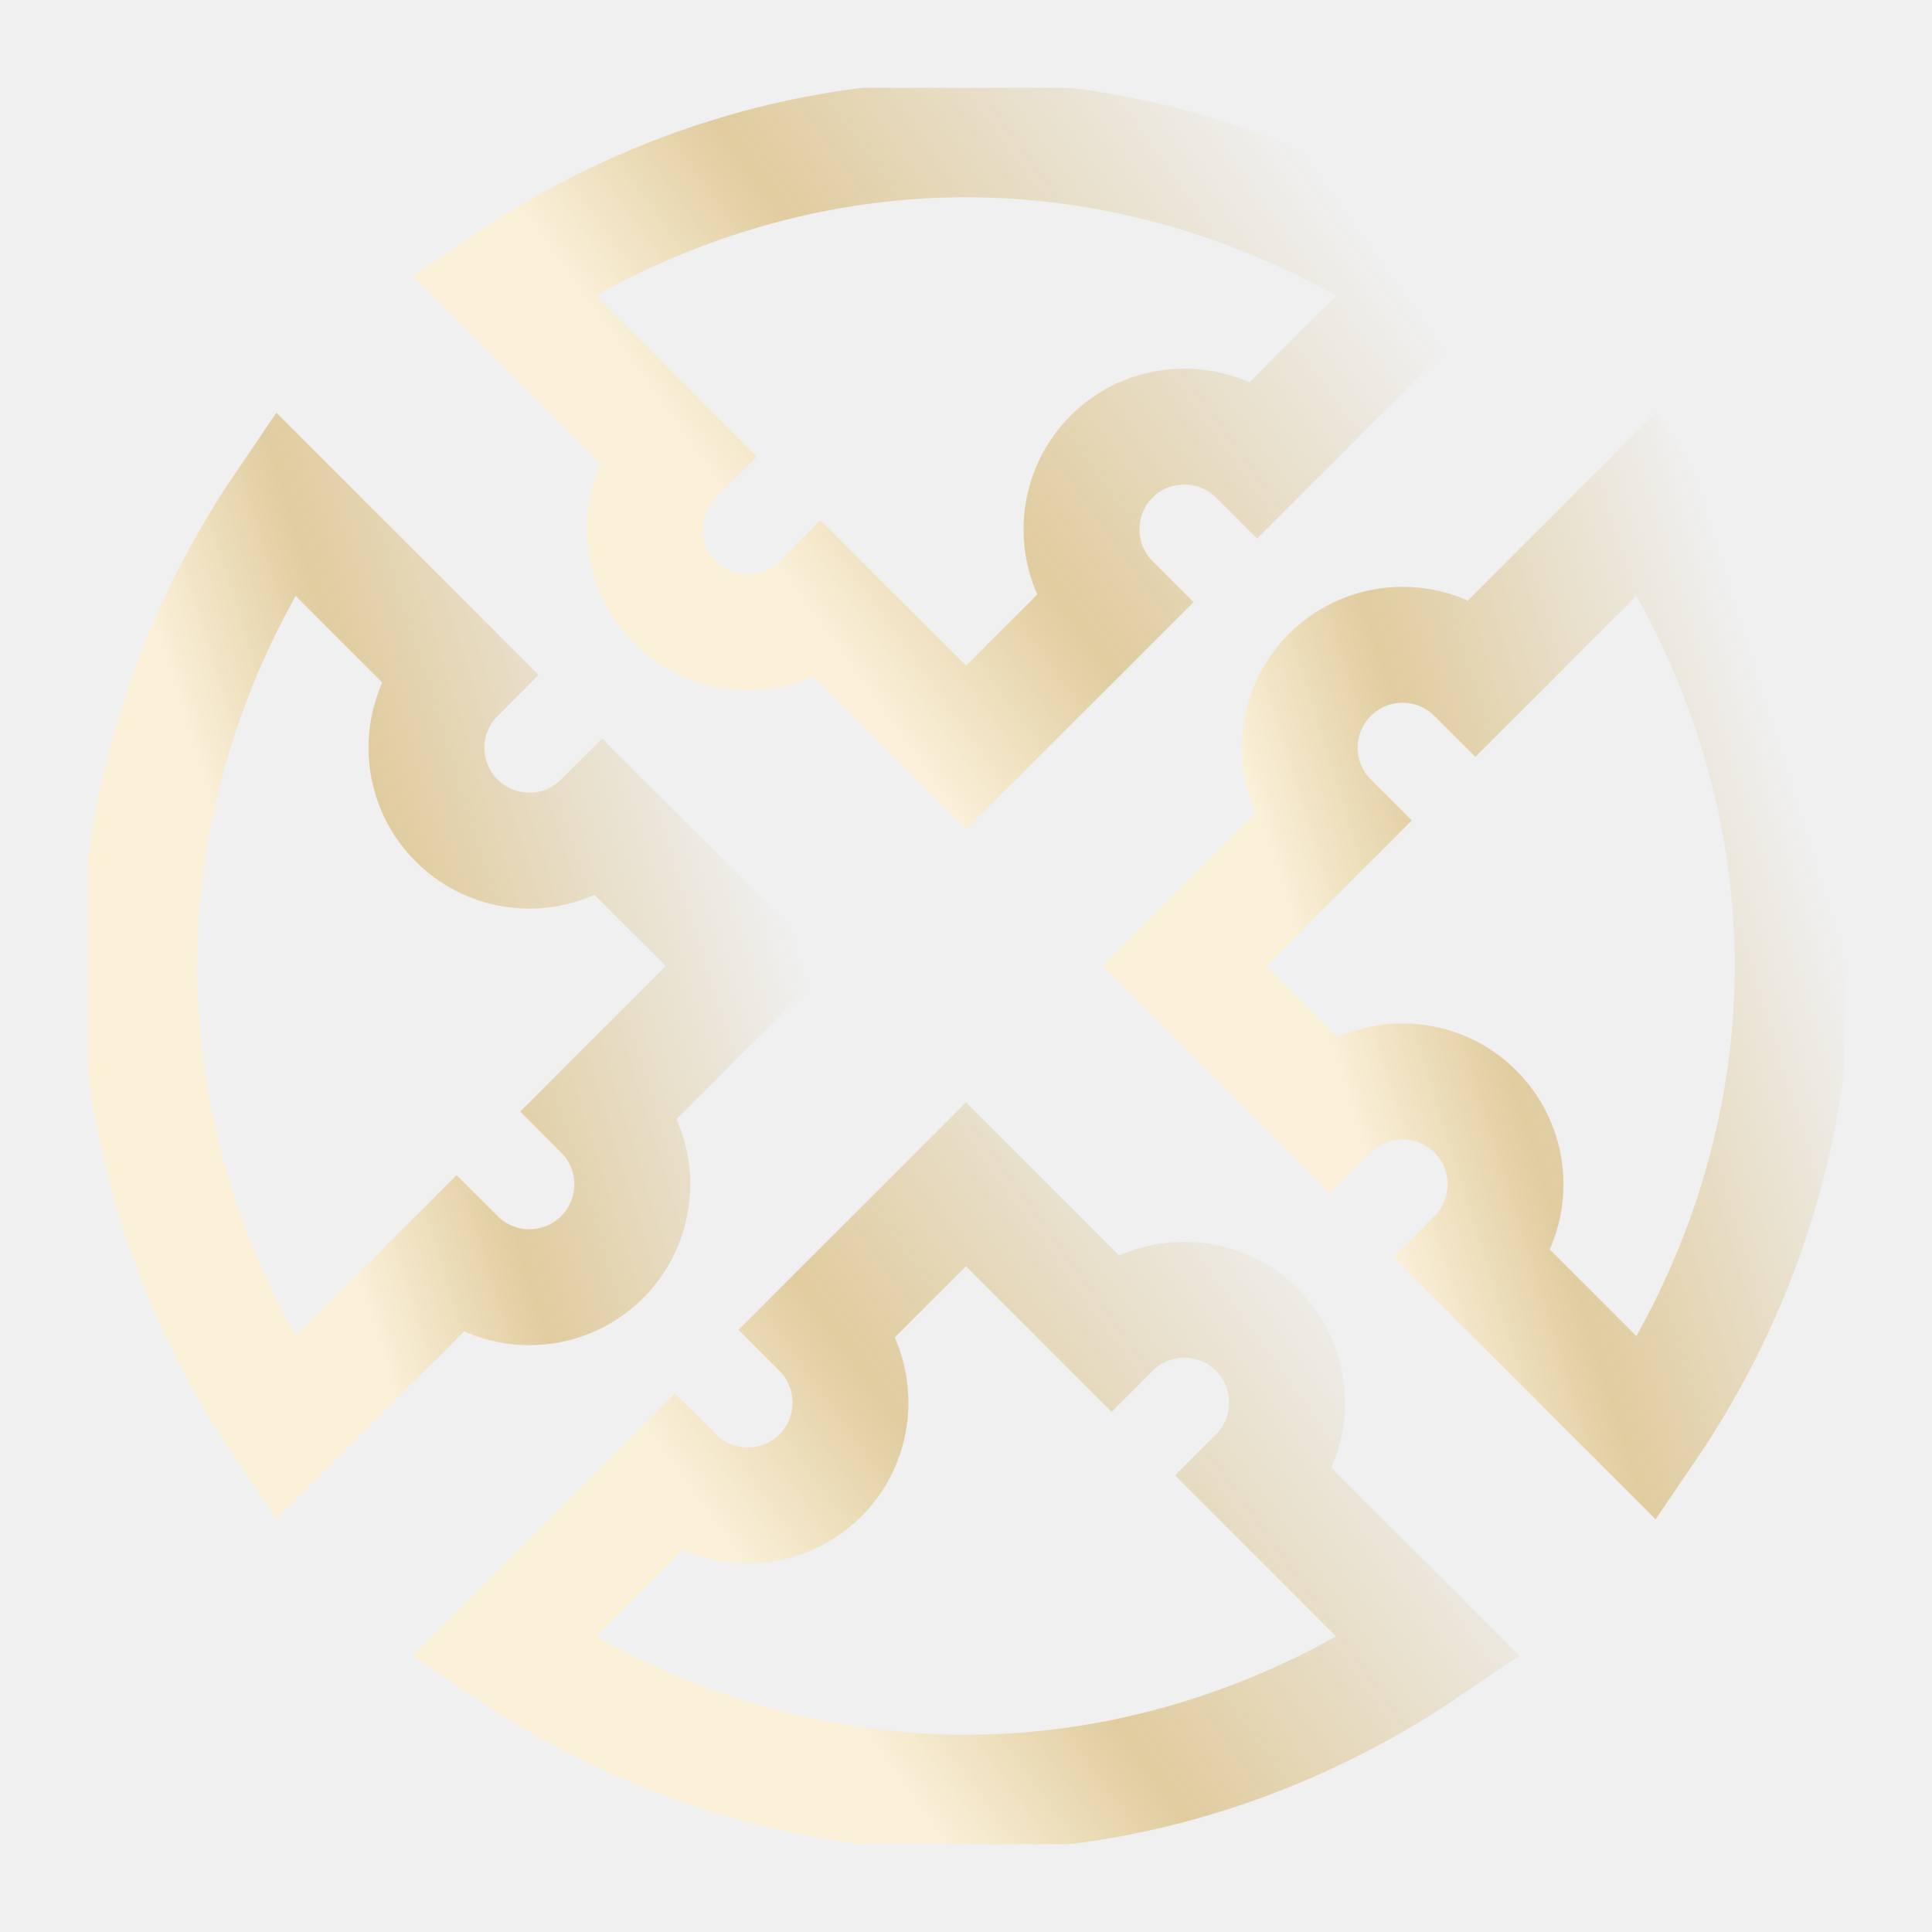
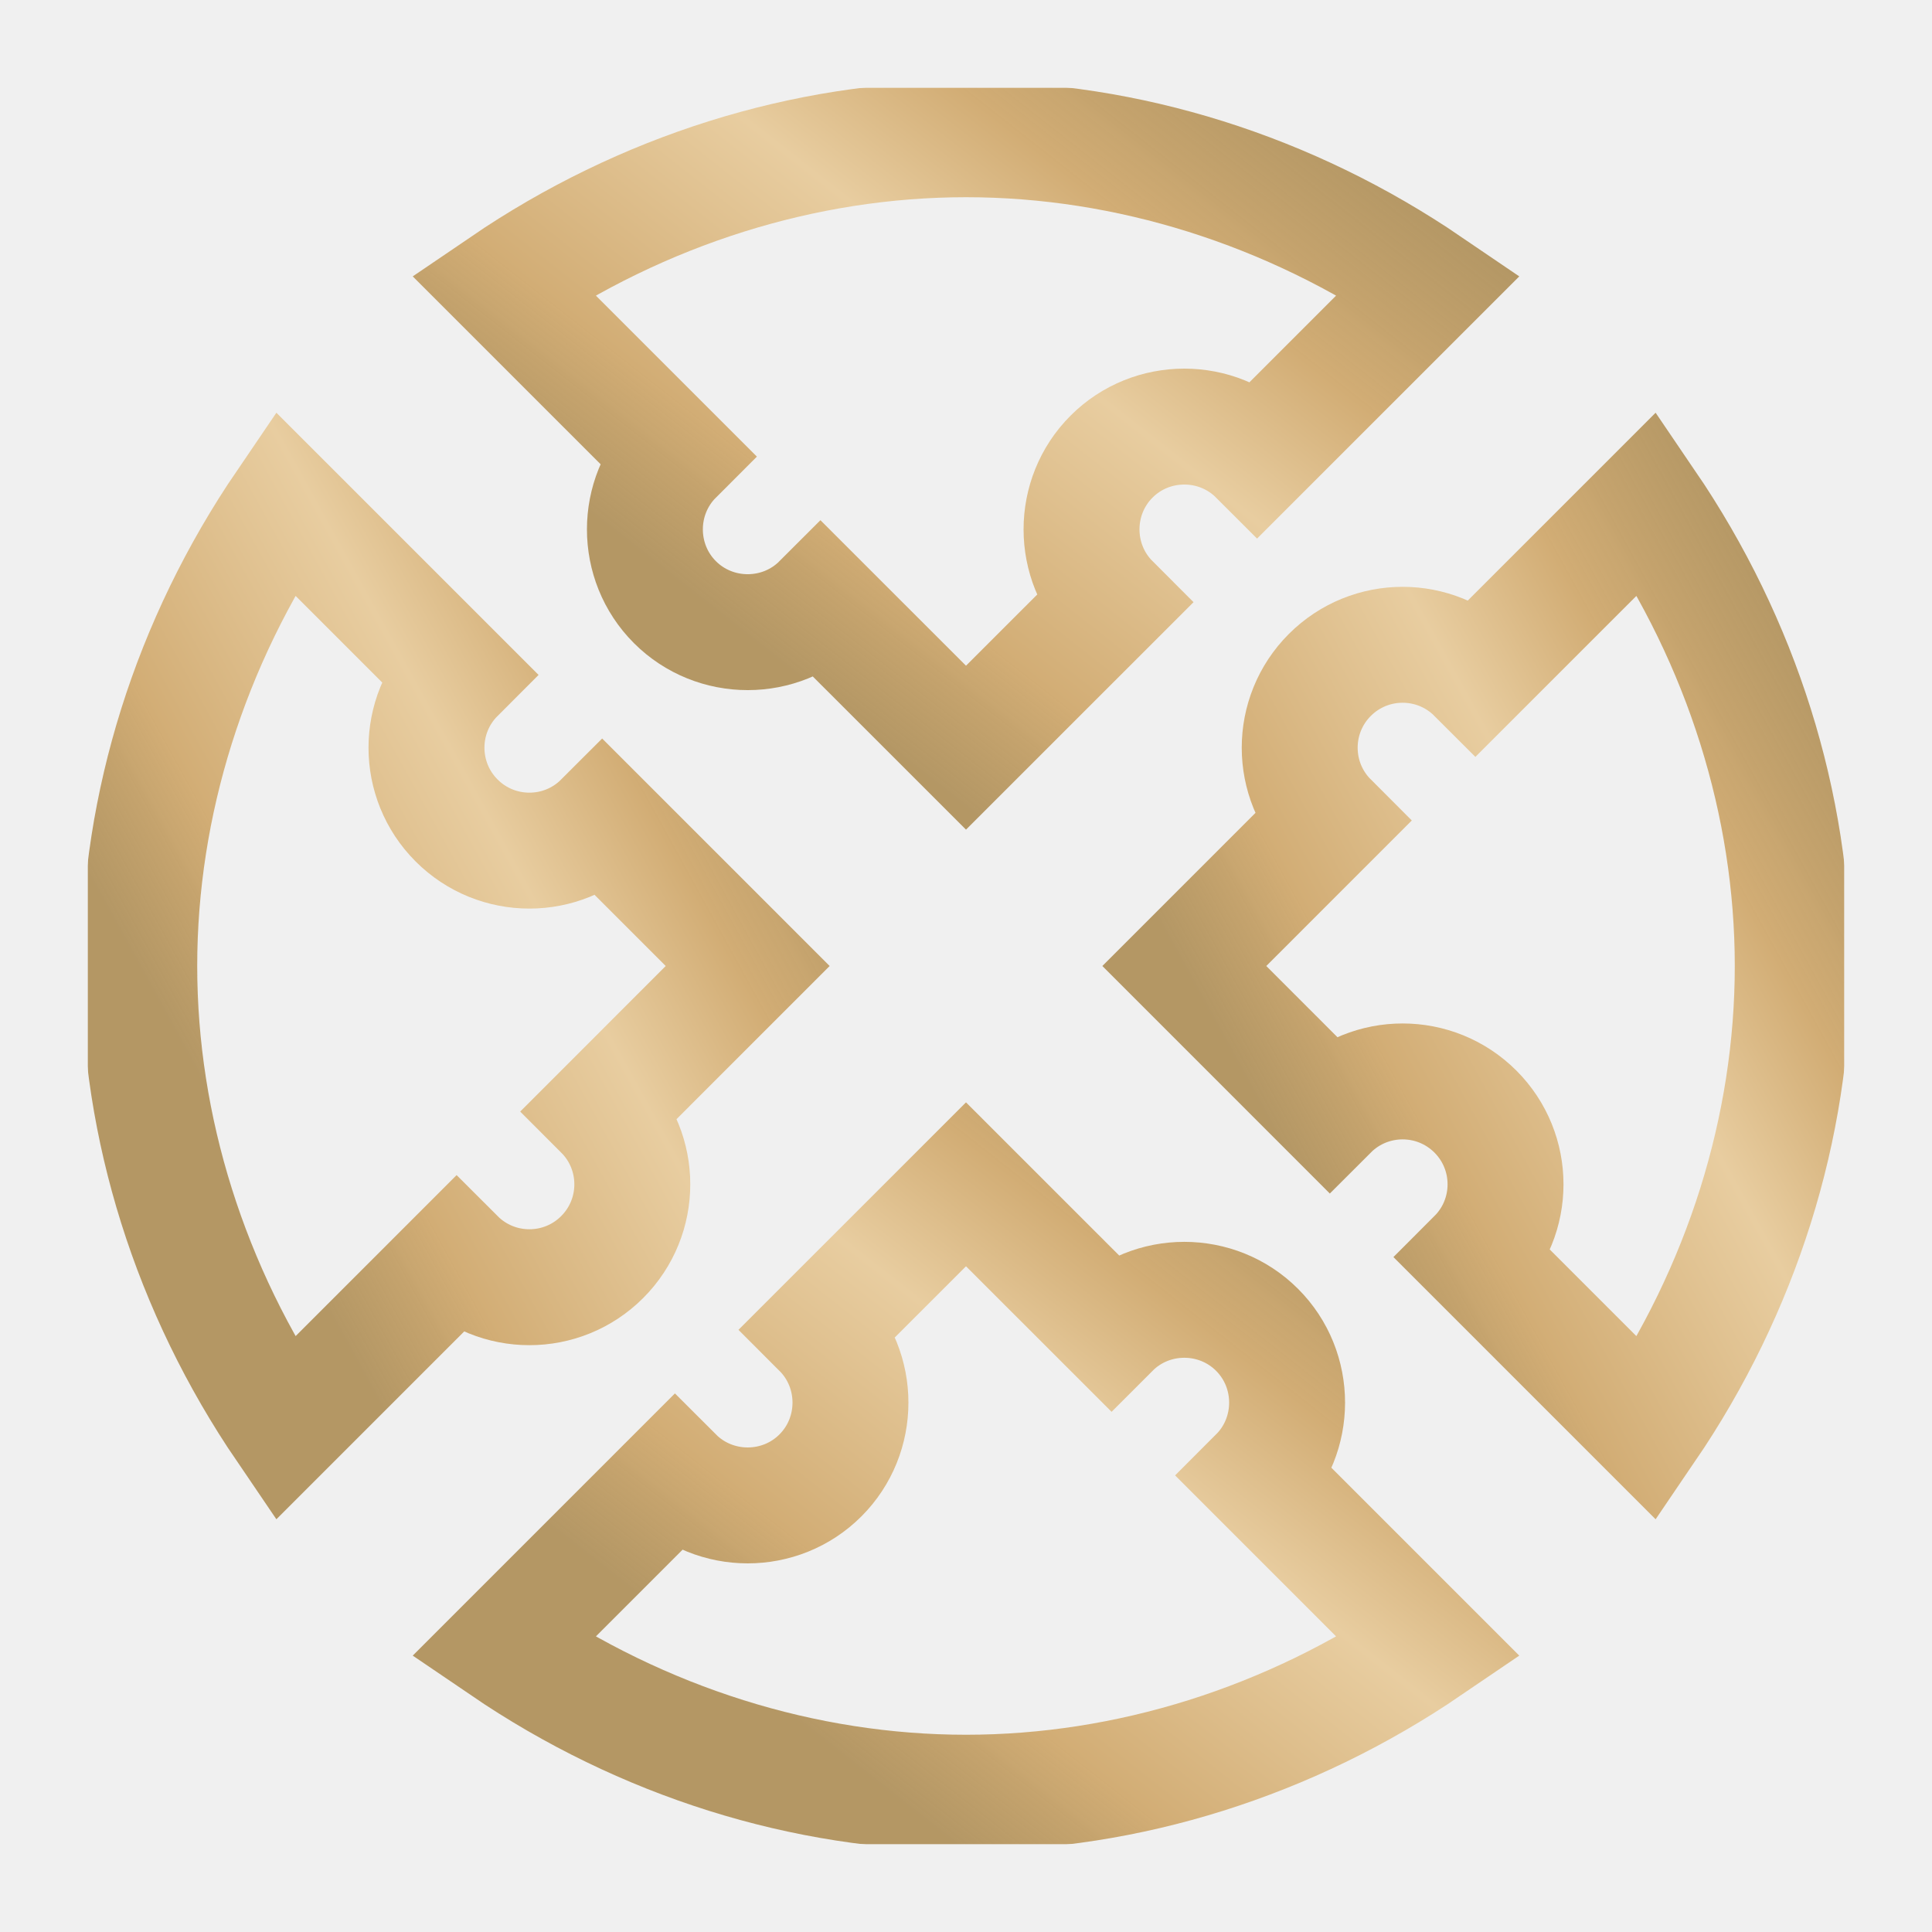
<svg xmlns="http://www.w3.org/2000/svg" width="50" height="50" viewBox="0 0 50 50" fill="none">
  <mask id="mask0_190_5759" style="mask-type:luminance" maskUnits="userSpaceOnUse" x="2" y="2" width="46" height="46">
-     <path d="M2.273 2.273H47.727V47.727H2.273V2.273Z" fill="white" />
+     <path d="M46.227 46.227V3.773H3.773V46.227H46.227Z" fill="white" stroke="white" stroke-width="3" />
  </mask>
  <g mask="url(#mask0_190_5759)">
    <path d="M42.627 36.977C45.08 33.375 46.396 29.188 46.396 25C46.396 20.813 45.08 16.625 42.627 13.023L38.183 17.467C37.143 16.427 35.456 16.427 34.416 17.467C33.376 18.507 33.376 20.194 34.416 21.234L30.65 25L34.416 28.767C35.456 27.727 37.143 27.727 38.183 28.767C39.223 29.807 39.223 31.493 38.183 32.533L42.627 36.977Z" stroke="url(#paint0_linear_190_5759)" stroke-width="3" stroke-miterlimit="10" />
    <path d="M13.023 7.373C16.625 4.92 20.813 3.604 25 3.604C29.187 3.604 33.375 4.92 36.977 7.373L32.533 11.817C31.497 10.781 29.802 10.781 28.767 11.817C27.731 12.853 27.731 14.548 28.767 15.584L25 19.35L21.233 15.584C20.198 16.619 18.503 16.619 17.467 15.584C16.431 14.548 16.431 12.853 17.467 11.817L13.023 7.373Z" stroke="url(#paint1_linear_190_5759)" stroke-width="3" stroke-miterlimit="10" />
    <path d="M7.373 36.977L11.817 32.533C12.857 33.573 14.544 33.573 15.584 32.533C16.624 31.493 16.624 29.807 15.584 28.767L19.35 25L15.584 21.234C14.544 22.274 12.857 22.274 11.817 21.234C10.777 20.194 10.777 18.507 11.817 17.467L7.373 13.023C4.92 16.625 3.604 20.813 3.604 25C3.604 29.188 4.92 33.375 7.373 36.977Z" stroke="url(#paint2_linear_190_5759)" stroke-width="3" stroke-miterlimit="10" />
    <path d="M13.023 42.627C16.625 45.08 20.813 46.395 25 46.395C29.187 46.395 33.375 45.08 36.977 42.627L32.533 38.183C33.569 37.147 33.569 35.452 32.533 34.416C31.497 33.38 29.802 33.38 28.767 34.416L25 30.65L21.233 34.416C22.269 35.452 22.269 37.147 21.233 38.183C20.198 39.219 18.503 39.219 17.467 38.183L13.023 42.627Z" stroke="url(#paint3_linear_190_5759)" stroke-width="3" stroke-miterlimit="10" />
  </g>
  <defs>
-     <linearGradient id="paint0_linear_190_5759" x1="33.73" y1="46.873" x2="54.882" y2="40.29" gradientUnits="userSpaceOnUse">
-       <stop offset="0.298" stop-color="#FAF0D8" />
-       <stop offset="0.488" stop-color="#E0CC9F" />
-       <stop offset="0.901" stop-color="#E0CC9F" stop-opacity="0" />
+     <linearGradient id="paint0_linear_190_5759" x1="43.991" y1="11.315" x2="27.966" y2="20.134" gradientUnits="userSpaceOnUse">
+       <stop stop-color="#AD8D55" stop-opacity="0.9" />
+       <stop offset="0.26" stop-color="#D2AD75" />
+       <stop offset="0.466" stop-color="#E8CDA0" />
+       <stop offset="0.812" stop-color="#D2AD75" />
+       <stop offset="1" stop-color="#AD8D55" stop-opacity="0.9" />
    </linearGradient>
-     <linearGradient id="paint1_linear_190_5759" x1="17.709" y1="25.855" x2="40.948" y2="9.117" gradientUnits="userSpaceOnUse">
-       <stop offset="0.298" stop-color="#FAF0D8" />
-       <stop offset="0.488" stop-color="#E0CC9F" />
-       <stop offset="0.901" stop-color="#E0CC9F" stop-opacity="0" />
+     <linearGradient id="paint1_linear_190_5759" x1="33.319" y1="2.481" x2="21.206" y2="17.909" gradientUnits="userSpaceOnUse">
+       <stop stop-color="#AD8D55" stop-opacity="0.9" />
+       <stop offset="0.26" stop-color="#D2AD75" />
+       <stop offset="0.466" stop-color="#E8CDA0" />
+       <stop offset="0.812" stop-color="#D2AD75" />
+       <stop offset="1" stop-color="#AD8D55" stop-opacity="0.9" />
    </linearGradient>
-     <linearGradient id="paint2_linear_190_5759" x1="6.684" y1="46.873" x2="27.836" y2="40.29" gradientUnits="userSpaceOnUse">
-       <stop offset="0.298" stop-color="#FAF0D8" />
-       <stop offset="0.488" stop-color="#E0CC9F" />
-       <stop offset="0.901" stop-color="#E0CC9F" stop-opacity="0" />
+     <linearGradient id="paint2_linear_190_5759" x1="16.946" y1="11.315" x2="0.921" y2="20.134" gradientUnits="userSpaceOnUse">
+       <stop stop-color="#AD8D55" stop-opacity="0.9" />
+       <stop offset="0.26" stop-color="#D2AD75" />
+       <stop offset="0.466" stop-color="#E8CDA0" />
+       <stop offset="0.812" stop-color="#D2AD75" />
+       <stop offset="1" stop-color="#AD8D55" stop-opacity="0.9" />
    </linearGradient>
-     <linearGradient id="paint3_linear_190_5759" x1="17.709" y1="52.901" x2="40.948" y2="36.163" gradientUnits="userSpaceOnUse">
-       <stop offset="0.298" stop-color="#FAF0D8" />
-       <stop offset="0.488" stop-color="#E0CC9F" />
-       <stop offset="0.901" stop-color="#E0CC9F" stop-opacity="0" />
+     <linearGradient id="paint3_linear_190_5759" x1="33.319" y1="29.526" x2="21.206" y2="44.954" gradientUnits="userSpaceOnUse">
+       <stop stop-color="#AD8D55" stop-opacity="0.9" />
+       <stop offset="0.26" stop-color="#D2AD75" />
+       <stop offset="0.466" stop-color="#E8CDA0" />
+       <stop offset="0.812" stop-color="#D2AD75" />
+       <stop offset="1" stop-color="#AD8D55" stop-opacity="0.9" />
    </linearGradient>
  </defs>
</svg>
